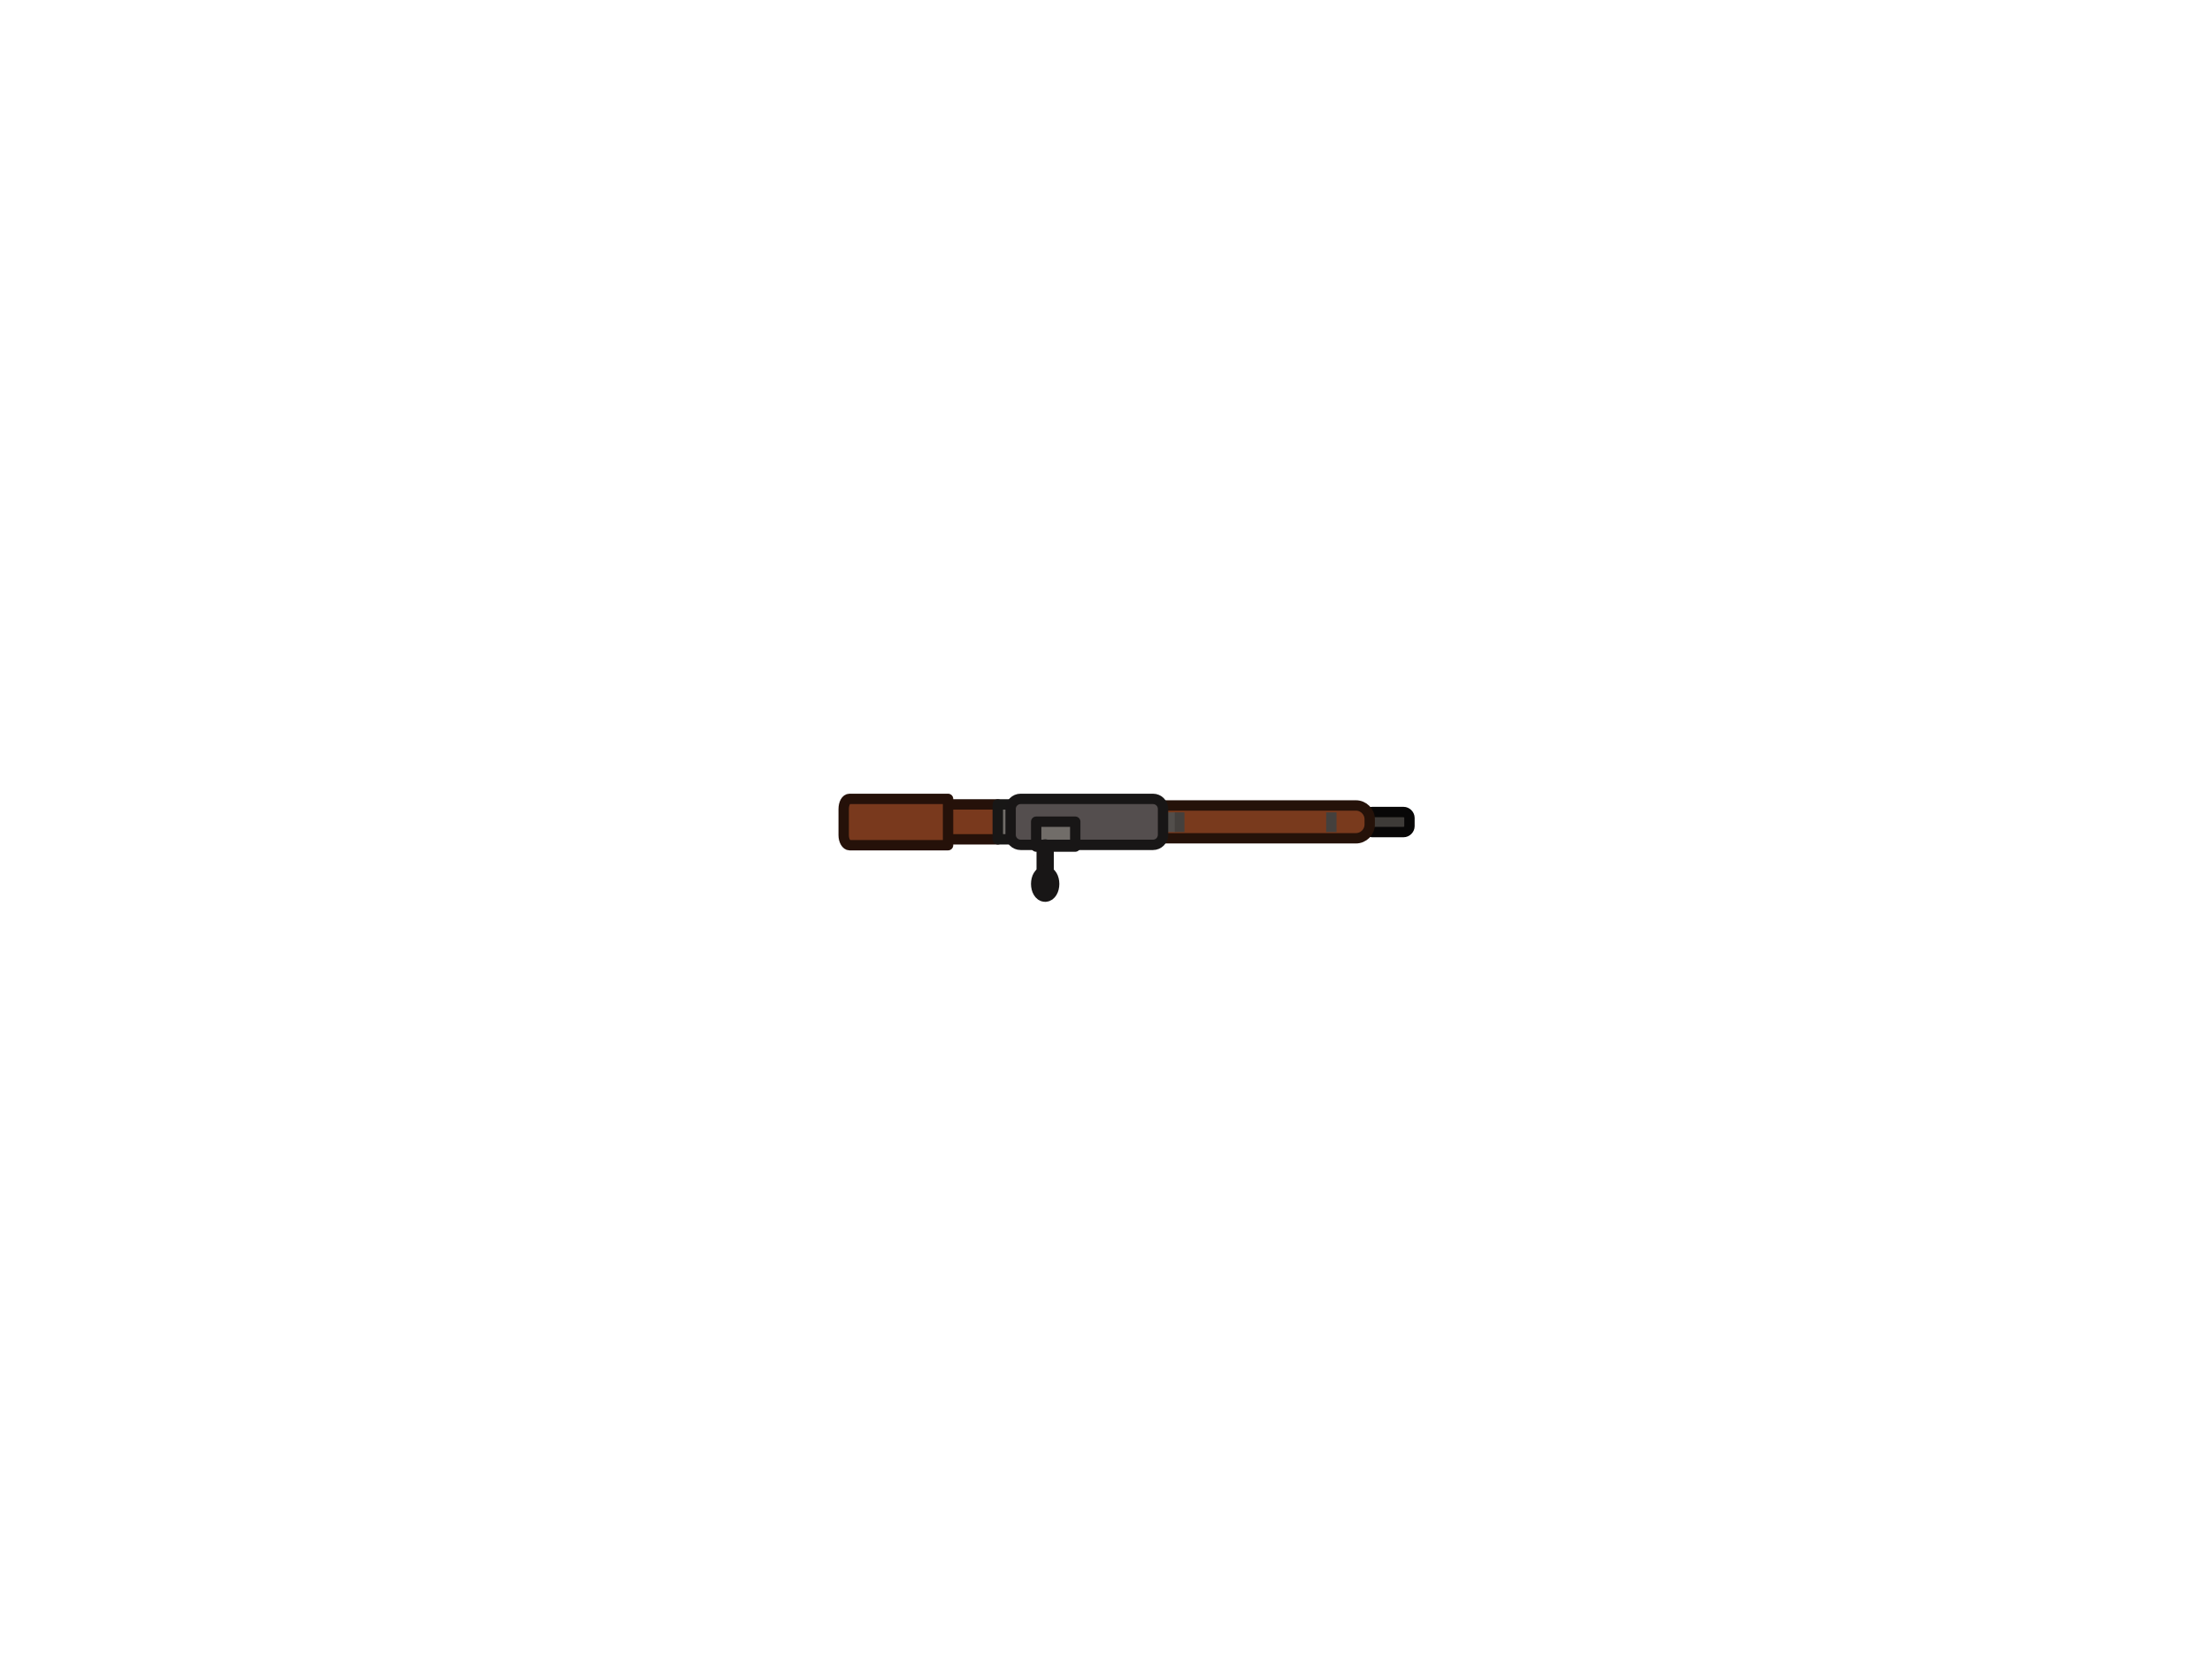
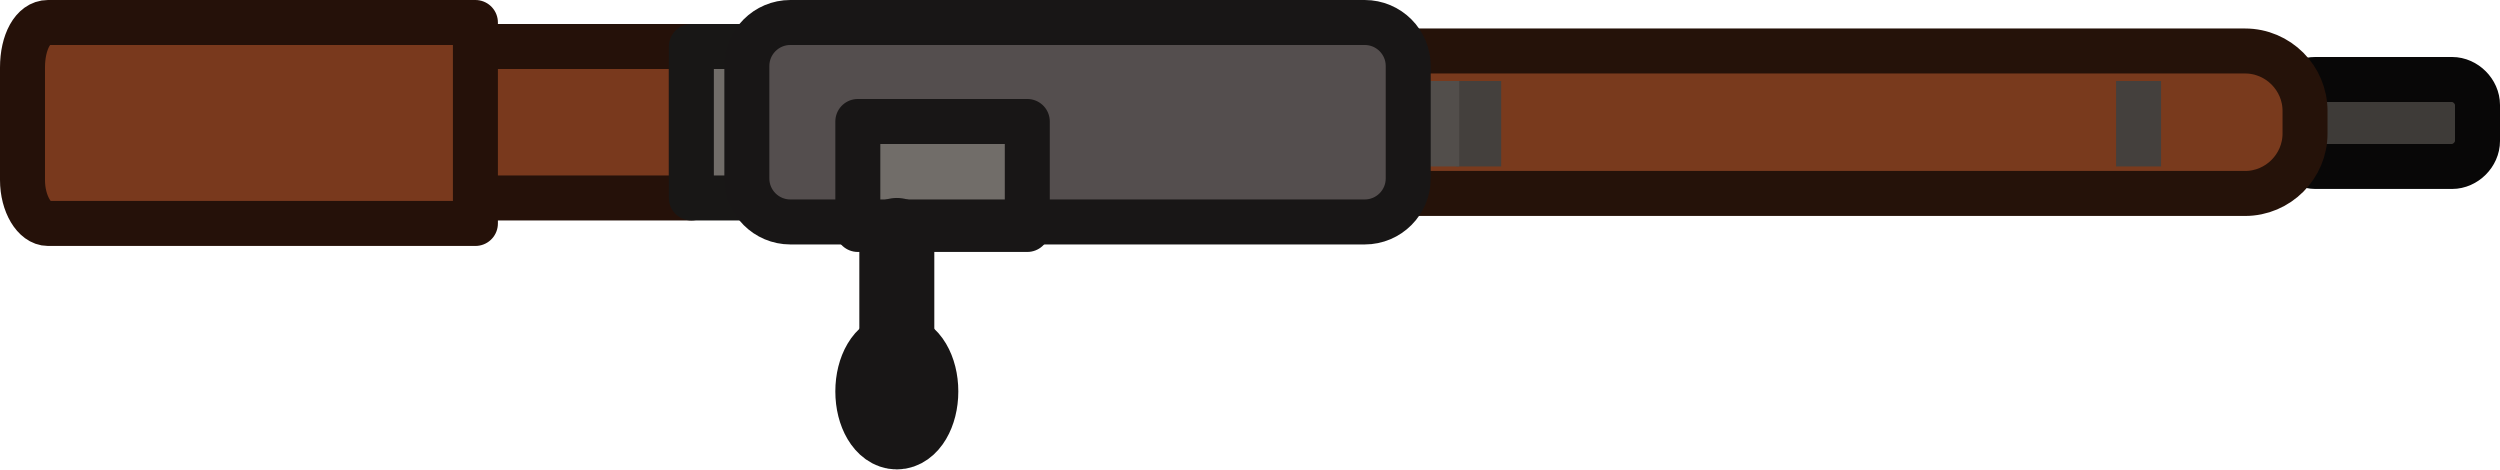
- <svg xmlns="http://www.w3.org/2000/svg" version="1.1" id="Layer_1" x="0px" y="0px" viewBox="0 0 640 480" style="enable-background:new 0 0 640 480;" xml:space="preserve">
-   <style type="text/css">
+ <svg xmlns="http://www.w3.org/2000/svg" version="1.1" id="Layer_1" x="0px" y="0px" viewBox="0 0 166.7 31.3" xml:space="preserve" width="166.7" height="31.3">
+   <defs id="defs1" />
+   <style type="text/css" id="style1">
	
		.st0{fill-rule:evenodd;clip-rule:evenodd;fill:#3E3B38;stroke:#080707;stroke-width:3;stroke-linecap:round;stroke-linejoin:round;}
	.st1{fill-rule:evenodd;clip-rule:evenodd;fill:#793A1D;}
	
		.st2{fill-rule:evenodd;clip-rule:evenodd;fill:#79391D;stroke:#251109;stroke-width:3;stroke-linecap:round;stroke-linejoin:round;}
	
		.st3{fill-rule:evenodd;clip-rule:evenodd;fill:#716D69;stroke:#181716;stroke-width:3;stroke-linecap:round;stroke-linejoin:round;}
	.st4{fill:none;stroke:#44403D;stroke-width:3;stroke-linejoin:round;}
	.st5{fill:none;stroke:#524E4B;stroke-width:3;stroke-linejoin:round;}
	.st6{fill:none;stroke:#251209;stroke-width:3;stroke-linecap:round;stroke-linejoin:round;}
	.st7{fill-rule:evenodd;clip-rule:evenodd;fill:#544E4E;}
	
		.st8{fill-rule:evenodd;clip-rule:evenodd;fill:#716D69;stroke:#181616;stroke-width:3;stroke-linecap:round;stroke-linejoin:round;}
	
		.st9{fill-rule:evenodd;clip-rule:evenodd;fill:#4D4946;stroke:#181616;stroke-width:5;stroke-linecap:round;stroke-linejoin:round;}
	.st10{fill-rule:evenodd;clip-rule:evenodd;fill:#181616;stroke:#181616;stroke-width:5;stroke-miterlimit:15.118;}
	.st11{fill:none;stroke:#181616;stroke-width:3;stroke-linecap:round;stroke-linejoin:round;}
</style>
-   <g id="g16_00000005977524492130744460000008809207135053559963_" transform="translate(-7.3e-6,-30.45833)">
-     <path id="rect16_00000063626332420477417630000001007811328983359410_" class="st0" d="M397,265.4h9.1c0.9,0,1.7,0.8,1.7,1.7v2.4   c0,0.9-0.8,1.7-1.7,1.7H397c-0.9,0-1.7-0.8-1.7-1.7v-2.4C395.3,266.1,396,265.4,397,265.4z" />
-     <path id="rect15_00000008862505768852773100000010083467814635917709_" class="st1" d="M336.6,263.5h56.6c1.6,0,3,1.3,3,3v3.6   c0,1.6-1.3,3-3,3h-56.6c-1.6,0-3-1.3-3-3v-3.6C333.7,264.9,335,263.5,336.6,263.5z" />
+   <g id="g16_00000005977524492130744460000008809207135053559963_" transform="translate(-242.6,-260.1)">
+     <path id="rect16_00000063626332420477417630000001007811328983359410_" class="st0" d="m 397,265.4 h 9.1 c 0.9,0 1.7,0.8 1.7,1.7 v 2.4 c 0,0.9 -0.8,1.7 -1.7,1.7 H 397 c -0.9,0 -1.7,-0.8 -1.7,-1.7 v -2.4 c 0,-1 0.7,-1.7 1.7,-1.7 z" />
+     <path id="rect15_00000008862505768852773100000010083467814635917709_" class="st1" d="m 336.6,263.5 h 56.6 c 1.6,0 3,1.3 3,3 v 3.6 c 0,1.6 -1.3,3 -3,3 h -56.6 c -1.6,0 -3,-1.3 -3,-3 v -3.6 c 0.1,-1.6 1.4,-3 3,-3 z" />
    <rect id="rect2_00000028285189787435266130000014946764938120789681_" x="274.2" y="263.2" class="st2" width="14.5" height="10.1" />
-     <path id="rect1_00000180358907232246602030000009363528532742258611_" class="st2" d="M245.8,261.6h28.5V275h-28.5   c-0.9,0-1.7-1.3-1.7-2.9l0,0v-7.5C244.1,262.9,244.8,261.6,245.8,261.6L245.8,261.6z" />
+     <path id="rect1_00000180358907232246602030000009363528532742258611_" class="st2" d="m 245.8,261.6 h 28.5 V 275 h -28.5 c -0.9,0 -1.7,-1.3 -1.7,-2.9 v 0 -7.5 c 0,-1.7 0.7,-3 1.7,-3 z" />
    <rect id="rect3_00000127002536499246019020000002777008020361971642_" x="288.7" y="263.2" class="st3" width="4.1" height="10.1" />
-     <path id="path15_00000043415304645814419360000003318117548834460059_" class="st4" d="M385.2,265.5v5.7" />
-     <path id="path12_00000035507921023250491610000003040433636454880146_" class="st4" d="M341.2,265.5v5.7" />
-     <path id="path13_00000078033191321600569910000003457181956651284376_" class="st5" d="M338.4,265.5v5.7" />
-     <path id="rect12_00000070825298671617221930000009381982754810563982_" class="st6" d="M333.7,263.5h58.6c2.2,0,4,1.8,4,4v1.5   c0,2.2-1.8,4-4,4h-58.6V263.5z" />
-     <path id="rect11_00000181058486829295830220000001088606078551482540_" class="st7" d="M296.2,261.6h36.3c2.1,0,3.9,1.7,3.9,3.9   v5.6c0,2.1-1.7,3.9-3.9,3.9h-36.3c-2.1,0-3.9-1.7-3.9-3.9v-5.6C292.4,263.4,294.1,261.6,296.2,261.6z" />
+     <path id="path15_00000043415304645814419360000003318117548834460059_" class="st4" d="m 385.2,265.5 v 5.7" />
+     <path id="path12_00000035507921023250491610000003040433636454880146_" class="st4" d="m 341.2,265.5 v 5.7" />
+     <path id="path13_00000078033191321600569910000003457181956651284376_" class="st5" d="m 338.4,265.5 v 5.7" />
+     <path id="rect12_00000070825298671617221930000009381982754810563982_" class="st6" d="m 333.7,263.5 h 58.6 c 2.2,0 4,1.8 4,4 v 1.5 c 0,2.2 -1.8,4 -4,4 h -58.6 z" />
+     <path id="rect11_00000181058486829295830220000001088606078551482540_" class="st7" d="m 296.2,261.6 h 36.3 c 2.1,0 3.9,1.7 3.9,3.9 v 5.6 c 0,2.1 -1.7,3.9 -3.9,3.9 h -36.3 c -2.1,0 -3.9,-1.7 -3.9,-3.9 v -5.6 c 0.1,-2.1 1.8,-3.9 3.9,-3.9 z" />
    <rect id="rect5_00000183940157417208374910000004177782116089055374_" x="299.8" y="268.2" class="st8" width="11.3" height="7.2" />
-     <path id="path9_00000126301300448302512470000008017816291082028474_" class="st9" d="M302.4,275.8v7.4" />
+     <path id="path9_00000126301300448302512470000008017816291082028474_" class="st9" d="m 302.4,275.8 v 7.4" />
    <ellipse id="path11_00000046328401573163532660000008954685063203131832_" class="st10" cx="302.4" cy="286.2" rx="1.6" ry="2.7" />
-     <path id="rect4_00000008850716241239995020000009872575334287720884_" class="st11" d="M295.3,261.6h38.3c1.6,0,2.9,1.3,2.9,2.9   v7.5c0,1.6-1.3,2.9-2.9,2.9h-38.3c-1.6,0-2.9-1.3-2.9-2.9v-7.5C292.4,262.9,293.7,261.6,295.3,261.6z" />
+     <path id="rect4_00000008850716241239995020000009872575334287720884_" class="st11" d="m 295.3,261.6 h 38.3 c 1.6,0 2.9,1.3 2.9,2.9 v 7.5 c 0,1.6 -1.3,2.9 -2.9,2.9 h -38.3 c -1.6,0 -2.9,-1.3 -2.9,-2.9 v -7.5 c 0,-1.6 1.3,-2.9 2.9,-2.9 z" />
  </g>
</svg>
